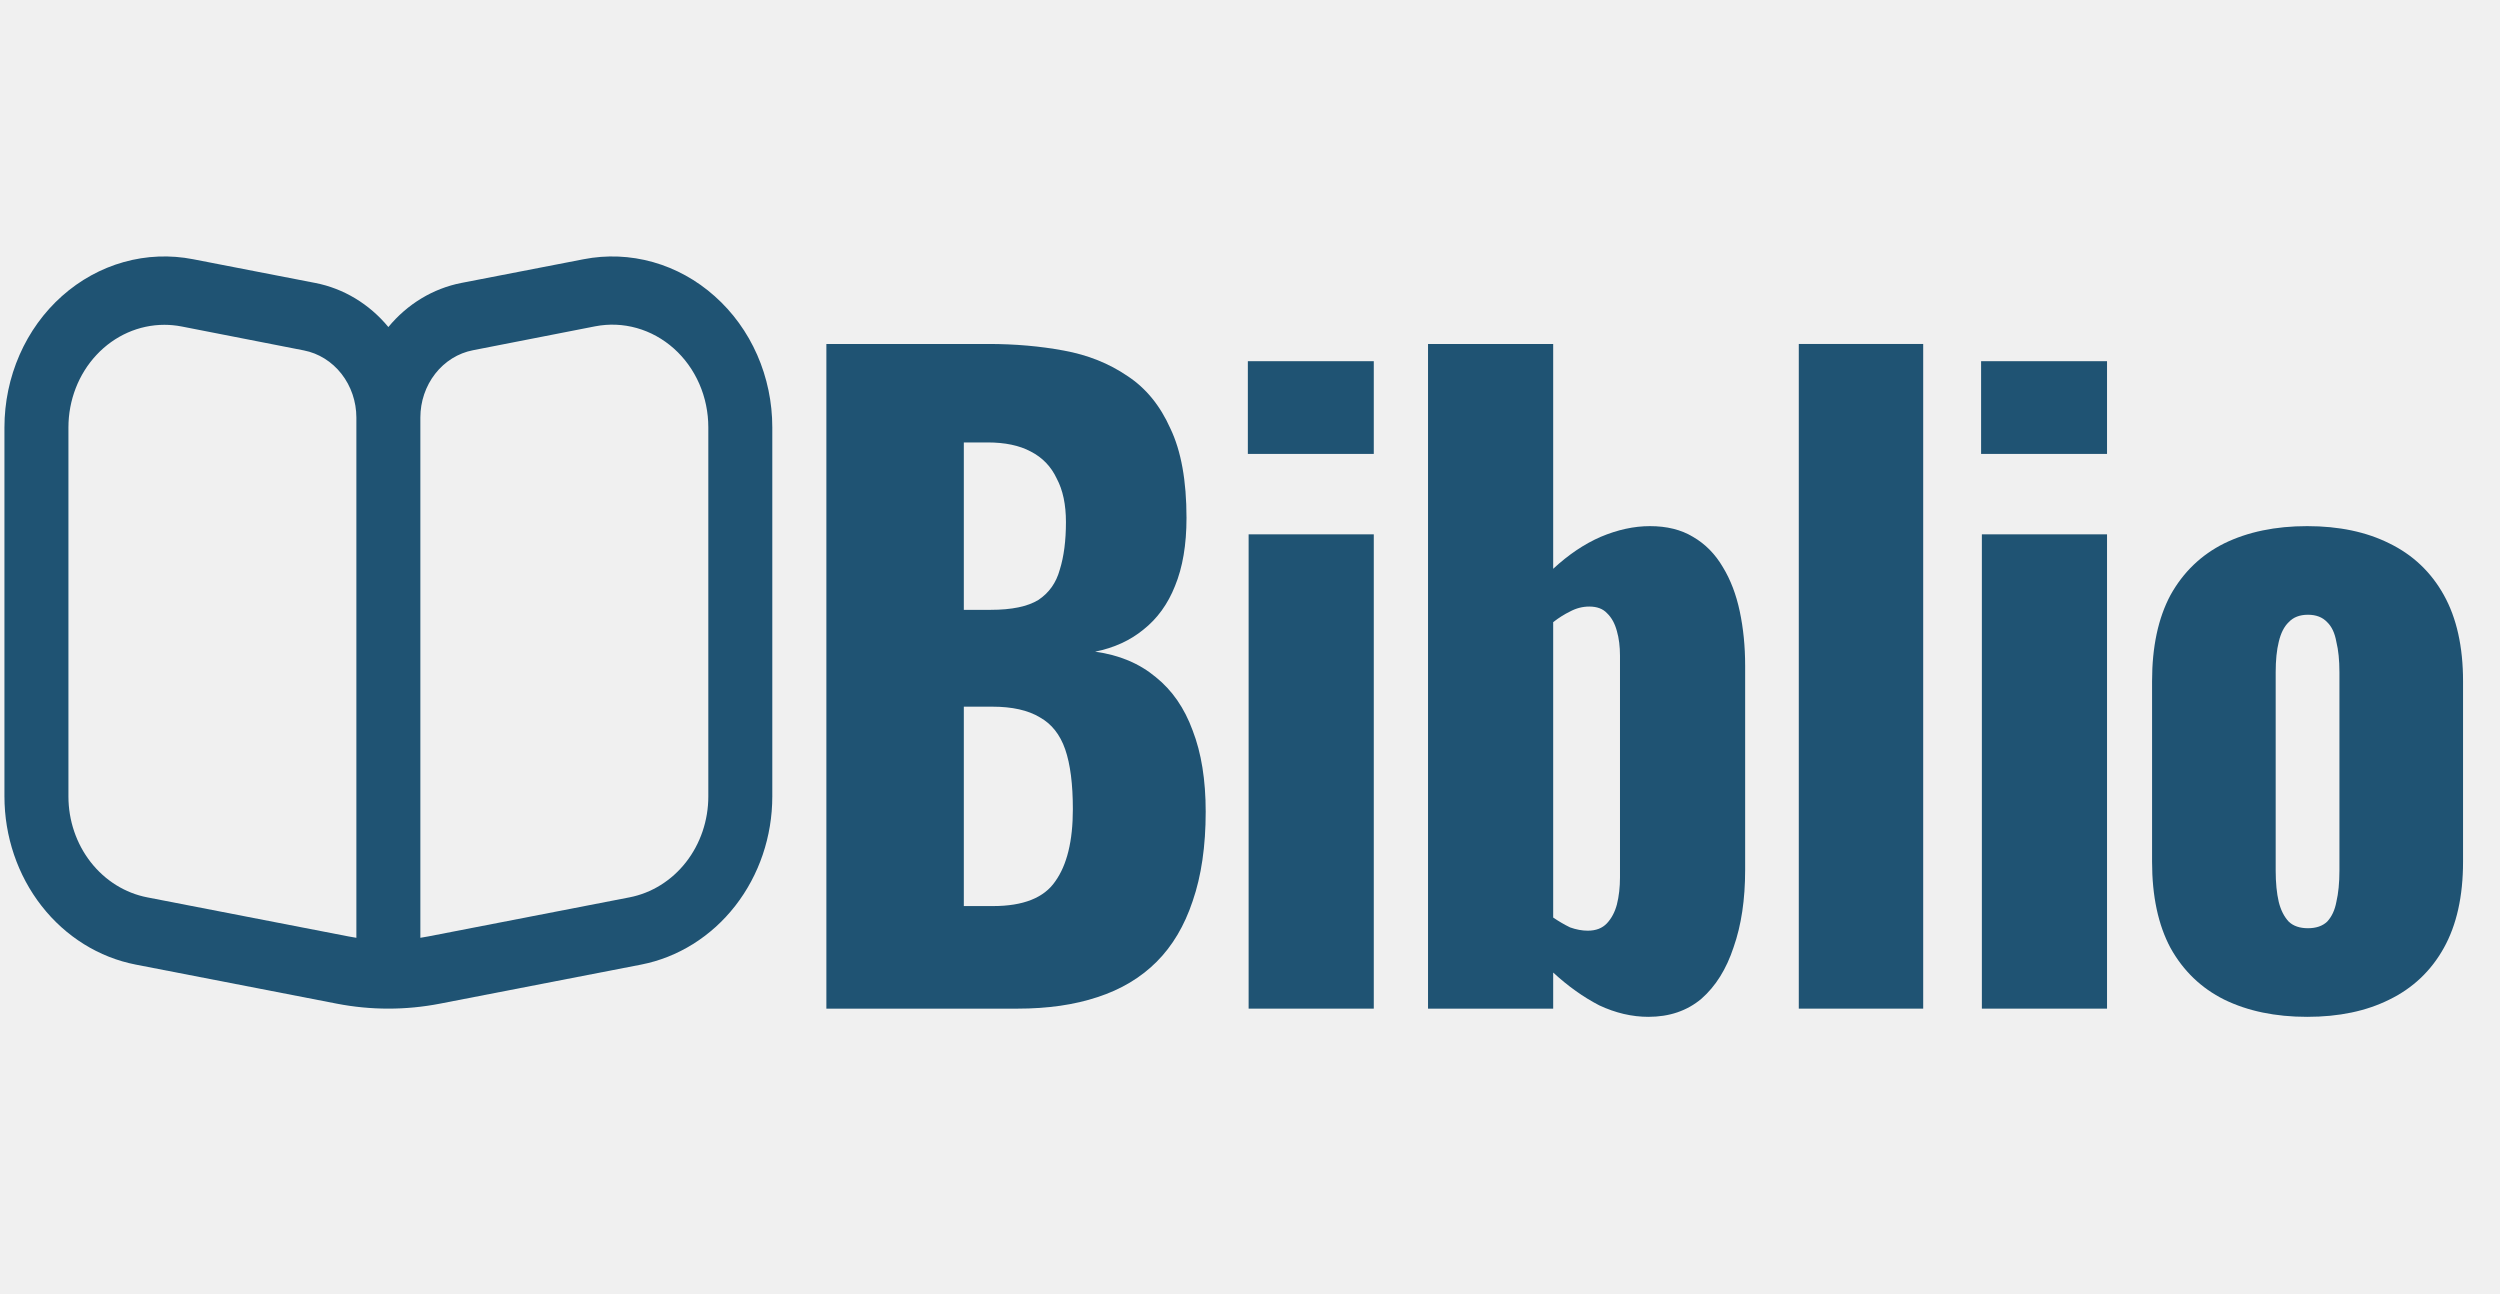
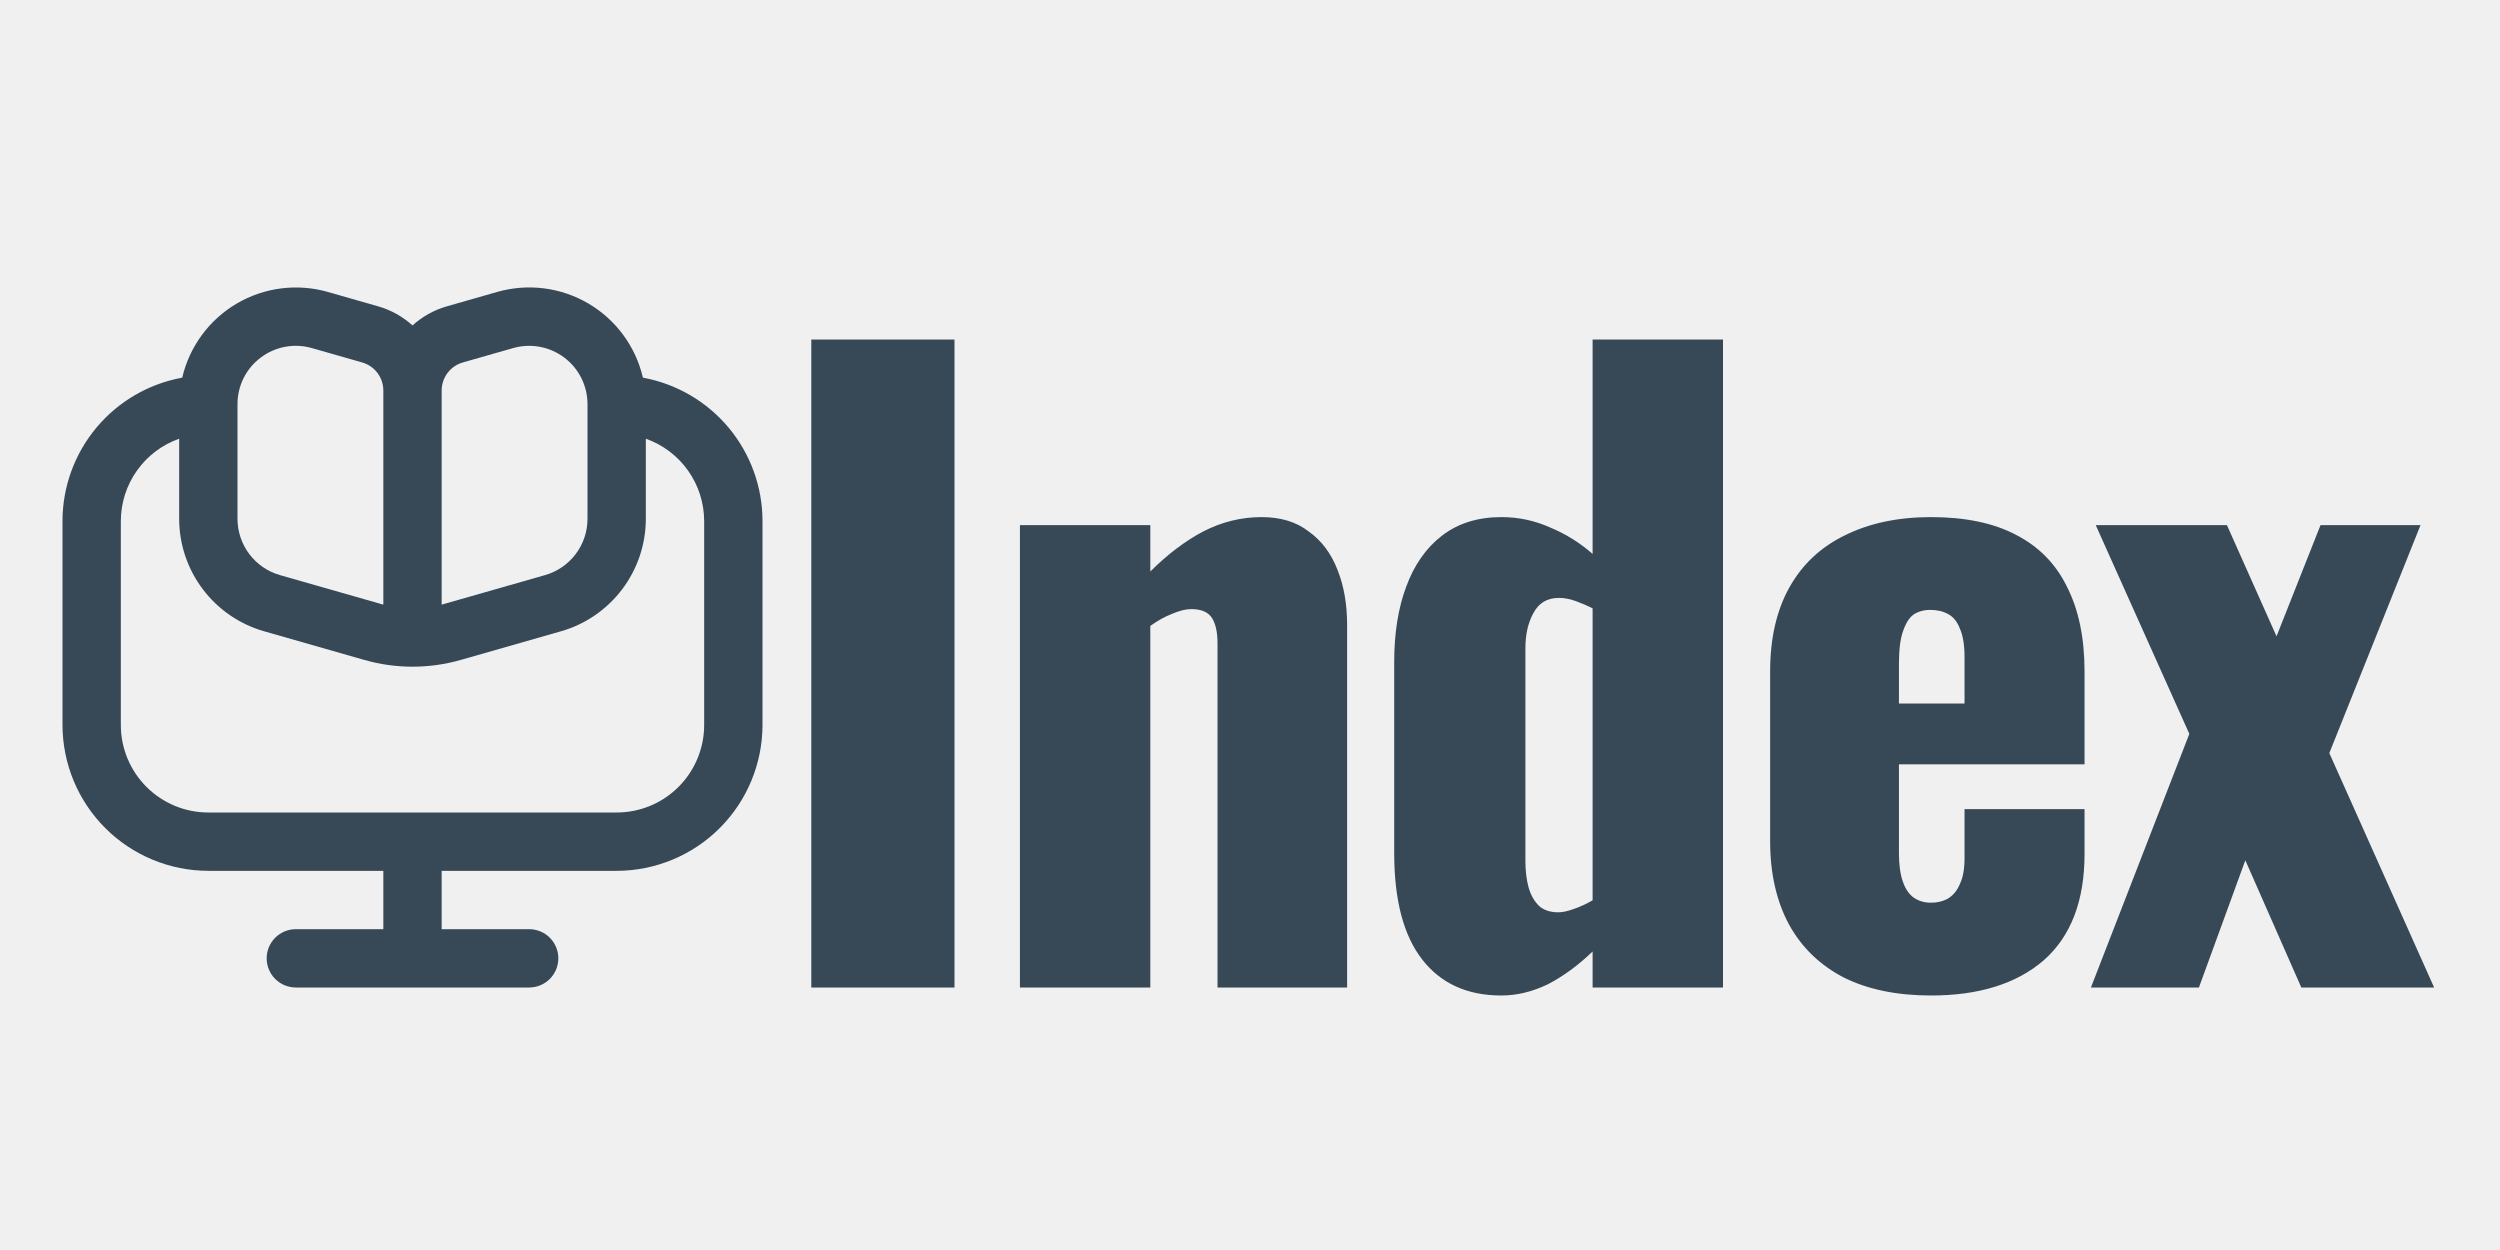
- <svg xmlns="http://www.w3.org/2000/svg" width="201" height="104" viewBox="0 0 201 104" fill="none">
-   <path d="M185.497 81.754C182.945 81.754 180.722 81.293 178.829 80.369C176.977 79.445 175.536 78.06 174.508 76.213C173.52 74.365 173.026 72.056 173.026 69.285V54.77C173.026 51.999 173.52 49.69 174.508 47.843C175.536 45.996 176.977 44.61 178.829 43.687C180.722 42.763 182.945 42.301 185.497 42.301C188.048 42.301 190.25 42.763 192.102 43.687C193.996 44.61 195.457 45.996 196.486 47.843C197.515 49.69 198.029 51.999 198.029 54.77V69.285C198.029 72.056 197.515 74.365 196.486 76.213C195.457 78.06 193.996 79.445 192.102 80.369C190.25 81.293 188.048 81.754 185.497 81.754ZM185.558 74.629C186.217 74.629 186.731 74.453 187.102 74.101C187.472 73.705 187.719 73.178 187.843 72.518C188.007 71.814 188.09 70.978 188.09 70.011V54.045C188.09 53.077 188.007 52.263 187.843 51.604C187.719 50.9 187.472 50.372 187.102 50.02C186.731 49.624 186.217 49.426 185.558 49.426C184.9 49.426 184.385 49.624 184.015 50.02C183.645 50.372 183.377 50.9 183.212 51.604C183.048 52.263 182.965 53.077 182.965 54.045V70.011C182.965 70.978 183.048 71.814 183.212 72.518C183.377 73.178 183.645 73.705 184.015 74.101C184.385 74.453 184.9 74.629 185.558 74.629Z" fill="#1F5373" />
-   <path d="M159.342 81.095V42.961H169.405V81.095H159.342ZM159.28 36.495V29.04H169.405V36.495H159.28Z" fill="#1F5373" />
-   <path d="M144.623 81.095V27.655H154.625V81.095H144.623Z" fill="#1F5373" />
-   <path d="M132.532 81.754C131.215 81.754 129.898 81.447 128.581 80.831C127.305 80.171 126.07 79.291 124.876 78.192V81.095H114.813V27.655H124.876V45.732C126.111 44.588 127.387 43.731 128.704 43.159C130.062 42.587 131.379 42.301 132.655 42.301C134.013 42.301 135.166 42.587 136.112 43.159C137.1 43.731 137.903 44.544 138.52 45.6C139.137 46.612 139.59 47.799 139.878 49.163C140.166 50.526 140.31 51.978 140.31 53.517V69.945C140.31 72.32 140.002 74.387 139.384 76.147C138.808 77.906 137.944 79.291 136.791 80.303C135.639 81.271 134.219 81.754 132.532 81.754ZM127.655 74.827C128.313 74.827 128.827 74.629 129.198 74.233C129.568 73.837 129.836 73.332 130 72.716C130.165 72.056 130.247 71.33 130.247 70.539V52.725C130.247 51.977 130.165 51.318 130 50.746C129.836 50.13 129.568 49.646 129.198 49.295C128.869 48.943 128.395 48.767 127.778 48.767C127.243 48.767 126.728 48.899 126.235 49.163C125.782 49.383 125.329 49.668 124.876 50.02V73.771C125.329 74.079 125.782 74.343 126.235 74.563C126.728 74.739 127.202 74.827 127.655 74.827Z" fill="#1F5373" />
-   <path d="M100.389 81.095V42.961H110.452V81.095H100.389ZM100.327 36.495V29.04H110.452V36.495H100.327Z" fill="#1F5373" />
-   <path d="M66.441 81.095V27.655H79.467C81.607 27.655 83.624 27.831 85.517 28.183C87.451 28.534 89.159 29.216 90.641 30.228C92.123 31.195 93.275 32.603 94.098 34.45C94.963 36.253 95.395 38.651 95.395 41.641C95.395 43.797 95.086 45.622 94.469 47.117C93.893 48.569 93.049 49.734 91.938 50.614C90.868 51.494 89.571 52.087 88.048 52.395C89.983 52.659 91.608 53.341 92.925 54.441C94.242 55.496 95.23 56.926 95.889 58.729C96.588 60.532 96.938 62.709 96.938 65.261C96.938 68.031 96.588 70.429 95.889 72.452C95.23 74.431 94.263 76.058 92.987 77.334C91.711 78.61 90.127 79.555 88.233 80.171C86.381 80.787 84.241 81.095 81.813 81.095H66.441ZM77.491 72.848H79.837C82.266 72.848 83.933 72.188 84.838 70.868C85.785 69.549 86.258 67.614 86.258 65.063C86.258 63.039 86.052 61.434 85.641 60.246C85.229 59.059 84.55 58.201 83.603 57.673C82.657 57.102 81.381 56.816 79.776 56.816H77.491V72.848ZM77.491 49.031H79.652C81.34 49.031 82.615 48.767 83.48 48.239C84.344 47.667 84.92 46.853 85.208 45.798C85.538 44.742 85.702 43.467 85.702 41.971C85.702 40.564 85.455 39.398 84.961 38.475C84.509 37.507 83.809 36.781 82.862 36.297C81.957 35.814 80.805 35.572 79.405 35.572H77.491V49.031Z" fill="#1F5373" />
-   <g clip-path="url(#clip0_7_806)">
-     <path d="M57.463 23.814C56.017 22.522 54.322 21.586 52.5 21.072C50.677 20.559 48.771 20.48 46.916 20.843L37.085 22.75C34.815 23.196 32.751 24.444 31.225 26.294C29.695 24.441 27.625 23.192 25.35 22.75L15.534 20.843C13.68 20.48 11.773 20.557 9.95 21.069C8.127 21.581 6.431 22.515 4.983 23.805C3.535 25.095 2.37 26.709 1.571 28.534C0.772 30.358 0.357 32.348 0.357 34.362L0.357 64.032C0.357 67.25 1.414 70.367 3.344 72.838C5.273 75.309 7.953 76.978 10.916 77.554L27.086 80.696C29.823 81.227 32.627 81.227 35.364 80.696L51.547 77.554C54.507 76.975 57.184 75.305 59.111 72.834C61.038 70.363 62.094 67.248 62.093 64.032V34.362C62.094 32.348 61.68 30.359 60.88 28.536C60.08 26.713 58.913 25.101 57.463 23.814ZM28.653 75.399C28.437 75.366 28.221 75.327 28.005 75.286L11.837 72.147C10.059 71.801 8.451 70.799 7.293 69.316C6.135 67.833 5.501 65.963 5.502 64.032V34.362C5.502 32.175 6.315 30.077 7.762 28.531C9.209 26.984 11.172 26.115 13.219 26.115C13.684 26.116 14.149 26.161 14.608 26.25L24.434 28.174C25.616 28.405 26.686 29.072 27.456 30.057C28.227 31.043 28.65 32.286 28.653 33.57V75.399ZM56.949 64.032C56.949 65.963 56.315 67.833 55.157 69.316C53.999 70.799 52.391 71.801 50.613 72.147L34.446 75.286C34.23 75.327 34.014 75.366 33.797 75.399V33.57C33.797 32.283 34.22 31.036 34.992 30.047C35.764 29.059 36.836 28.391 38.021 28.16L47.85 26.236C48.963 26.02 50.107 26.067 51.201 26.376C52.295 26.685 53.312 27.247 54.18 28.022C55.048 28.797 55.746 29.767 56.225 30.863C56.703 31.958 56.95 33.153 56.949 34.362V64.032Z" fill="#1F5373" />
+ <svg xmlns="http://www.w3.org/2000/svg" width="200" height="100" viewBox="0 0 200 100" fill="none">
+   <g clip-path="url(#clip0_51_836)">
+     <path d="M51.433 30.213C51.146 28.98 50.612 27.818 49.862 26.799C49.112 25.779 48.163 24.922 47.071 24.281C45.98 23.64 44.77 23.227 43.514 23.068C42.258 22.91 40.983 23.008 39.767 23.357L35.744 24.508C34.725 24.8 33.786 25.323 33 26.034C32.214 25.323 31.275 24.8 30.256 24.508L26.233 23.357C25.017 23.01 23.744 22.913 22.489 23.073C21.235 23.232 20.026 23.645 18.936 24.286C17.846 24.927 16.898 25.783 16.149 26.802C15.4 27.821 14.865 28.981 14.578 30.213C11.895 30.701 9.467 32.114 7.717 34.207C5.967 36.299 5.006 38.939 5 41.667L5 58C5.004 61.093 6.234 64.059 8.421 66.246C10.608 68.433 13.574 69.663 16.667 69.667H30.667V74.334H23.667C23.048 74.334 22.454 74.579 22.017 75.017C21.579 75.455 21.333 76.048 21.333 76.667C21.333 77.286 21.579 77.879 22.017 78.317C22.454 78.754 23.048 79 23.667 79H42.333C42.952 79 43.546 78.754 43.983 78.317C44.421 77.879 44.667 77.286 44.667 76.667C44.667 76.048 44.421 75.455 43.983 75.017C43.546 74.579 42.952 74.334 42.333 74.334H35.333V69.667H49.333C52.426 69.663 55.392 68.433 57.579 66.246C59.766 64.059 60.996 61.093 61 58V41.667C60.995 38.941 60.035 36.302 58.288 34.21C56.54 32.118 54.115 30.703 51.433 30.213V30.213ZM35.333 31.239C35.334 30.733 35.499 30.24 35.804 29.835C36.109 29.43 36.538 29.136 37.025 28.997L41.05 27.847C41.745 27.648 42.476 27.613 43.186 27.745C43.896 27.877 44.566 28.172 45.143 28.607C45.72 29.042 46.188 29.605 46.51 30.252C46.832 30.899 47 31.611 47 32.334V41.522C46.997 42.535 46.665 43.519 46.055 44.327C45.445 45.135 44.59 45.724 43.617 46.005L35.333 48.371V31.239ZM20.867 28.6C21.442 28.167 22.111 27.873 22.82 27.742C23.528 27.612 24.258 27.647 24.95 27.847L28.975 28.997C29.462 29.136 29.891 29.43 30.196 29.835C30.501 30.24 30.666 30.733 30.667 31.239V48.371L22.383 46.005C21.41 45.724 20.555 45.135 19.945 44.327C19.335 43.519 19.003 42.535 19 41.522V32.334C18.998 31.609 19.165 30.893 19.489 30.245C19.814 29.597 20.285 29.033 20.867 28.6V28.6ZM56.333 58C56.333 59.857 55.596 61.637 54.283 62.95C52.97 64.263 51.19 65 49.333 65H16.667C14.81 65 13.03 64.263 11.717 62.95C10.404 61.637 9.667 59.857 9.667 58V41.667C9.673 40.224 10.124 38.819 10.96 37.643C11.795 36.467 12.973 35.577 14.333 35.096V41.522C14.339 43.548 15.002 45.518 16.222 47.136C17.442 48.753 19.154 49.932 21.1 50.494L29.152 52.797C31.669 53.514 34.336 53.514 36.852 52.797L44.905 50.494C46.85 49.931 48.561 48.752 49.78 47.135C50.999 45.517 51.661 43.548 51.667 41.522V35.096C53.027 35.577 54.205 36.467 55.041 37.643C55.876 38.819 56.327 40.224 56.333 41.667V58Z" fill="#374957" />
  </g>
+   <path d="M64.904 79V27.16H76.36V79H64.904ZM81.594 79V42.008H92.026V45.72C93.391 44.355 94.799 43.288 96.25 42.52C97.743 41.752 99.301 41.368 100.922 41.368C102.458 41.368 103.717 41.752 104.698 42.52C105.722 43.245 106.49 44.269 107.002 45.592C107.514 46.872 107.77 48.344 107.77 50.008V79H97.402V51.48C97.402 50.584 97.253 49.901 96.954 49.432C96.655 48.963 96.101 48.728 95.29 48.728C94.863 48.728 94.351 48.856 93.754 49.112C93.199 49.325 92.623 49.645 92.026 50.072V79H81.594ZM120.112 79.64C117.381 79.64 115.269 78.68 113.776 76.76C112.282 74.84 111.536 72.003 111.536 68.248V52.952C111.536 50.648 111.856 48.643 112.496 46.936C113.136 45.187 114.096 43.821 115.376 42.84C116.655 41.859 118.234 41.368 120.112 41.368C121.477 41.368 122.778 41.645 124.016 42.2C125.253 42.712 126.384 43.416 127.408 44.312V27.16H137.84V79H127.408V76.12C126.256 77.229 125.061 78.104 123.824 78.744C122.586 79.341 121.349 79.64 120.112 79.64ZM124.656 72.984C124.997 72.984 125.402 72.899 125.872 72.728C126.384 72.557 126.896 72.323 127.408 72.024V48.664C126.981 48.451 126.533 48.259 126.064 48.088C125.594 47.917 125.146 47.832 124.72 47.832C123.781 47.832 123.098 48.237 122.672 49.048C122.245 49.816 122.032 50.755 122.032 51.864V68.888C122.032 69.656 122.117 70.36 122.288 71C122.458 71.597 122.736 72.088 123.12 72.472C123.504 72.813 124.016 72.984 124.656 72.984ZM154.475 79.64C151.787 79.64 149.483 79.171 147.563 78.232C145.643 77.251 144.171 75.843 143.147 74.008C142.123 72.131 141.611 69.891 141.611 67.288V53.72C141.611 51.075 142.123 48.835 143.147 47C144.171 45.165 145.643 43.779 147.563 42.84C149.526 41.859 151.83 41.368 154.475 41.368C157.206 41.368 159.467 41.837 161.259 42.776C163.094 43.715 164.459 45.101 165.355 46.936C166.294 48.771 166.763 51.032 166.763 53.72V61.144H151.915V68.248C151.915 69.187 152.022 69.955 152.235 70.552C152.448 71.149 152.747 71.576 153.131 71.832C153.515 72.088 153.963 72.216 154.475 72.216C154.987 72.216 155.435 72.109 155.819 71.896C156.246 71.64 156.566 71.256 156.779 70.744C157.035 70.232 157.163 69.528 157.163 68.632V64.728H166.763V68.312C166.763 72.067 165.675 74.904 163.499 76.824C161.323 78.701 158.315 79.64 154.475 79.64ZM151.915 56.28H157.163V52.568C157.163 51.587 157.035 50.819 156.779 50.264C156.566 49.709 156.246 49.325 155.819 49.112C155.435 48.899 154.966 48.792 154.411 48.792C153.899 48.792 153.451 48.92 153.067 49.176C152.726 49.432 152.448 49.88 152.235 50.52C152.022 51.117 151.915 51.992 151.915 53.144V56.28ZM167.274 79L175.146 58.712L167.658 42.008H178.154L182.122 50.904L185.642 42.008H193.642L186.346 60.248L194.73 79H184.106L179.626 68.824L175.914 79H167.274Z" fill="#374957" />
  <defs>
-     <clipPath id="clip0_7_806">
-       <rect width="61.736" height="65.975" fill="white" transform="translate(0.356918 17.8683)" />
+     <clipPath id="clip0_51_836">
+       <rect width="56" height="56" fill="white" transform="translate(5 23)" />
    </clipPath>
  </defs>
</svg>
